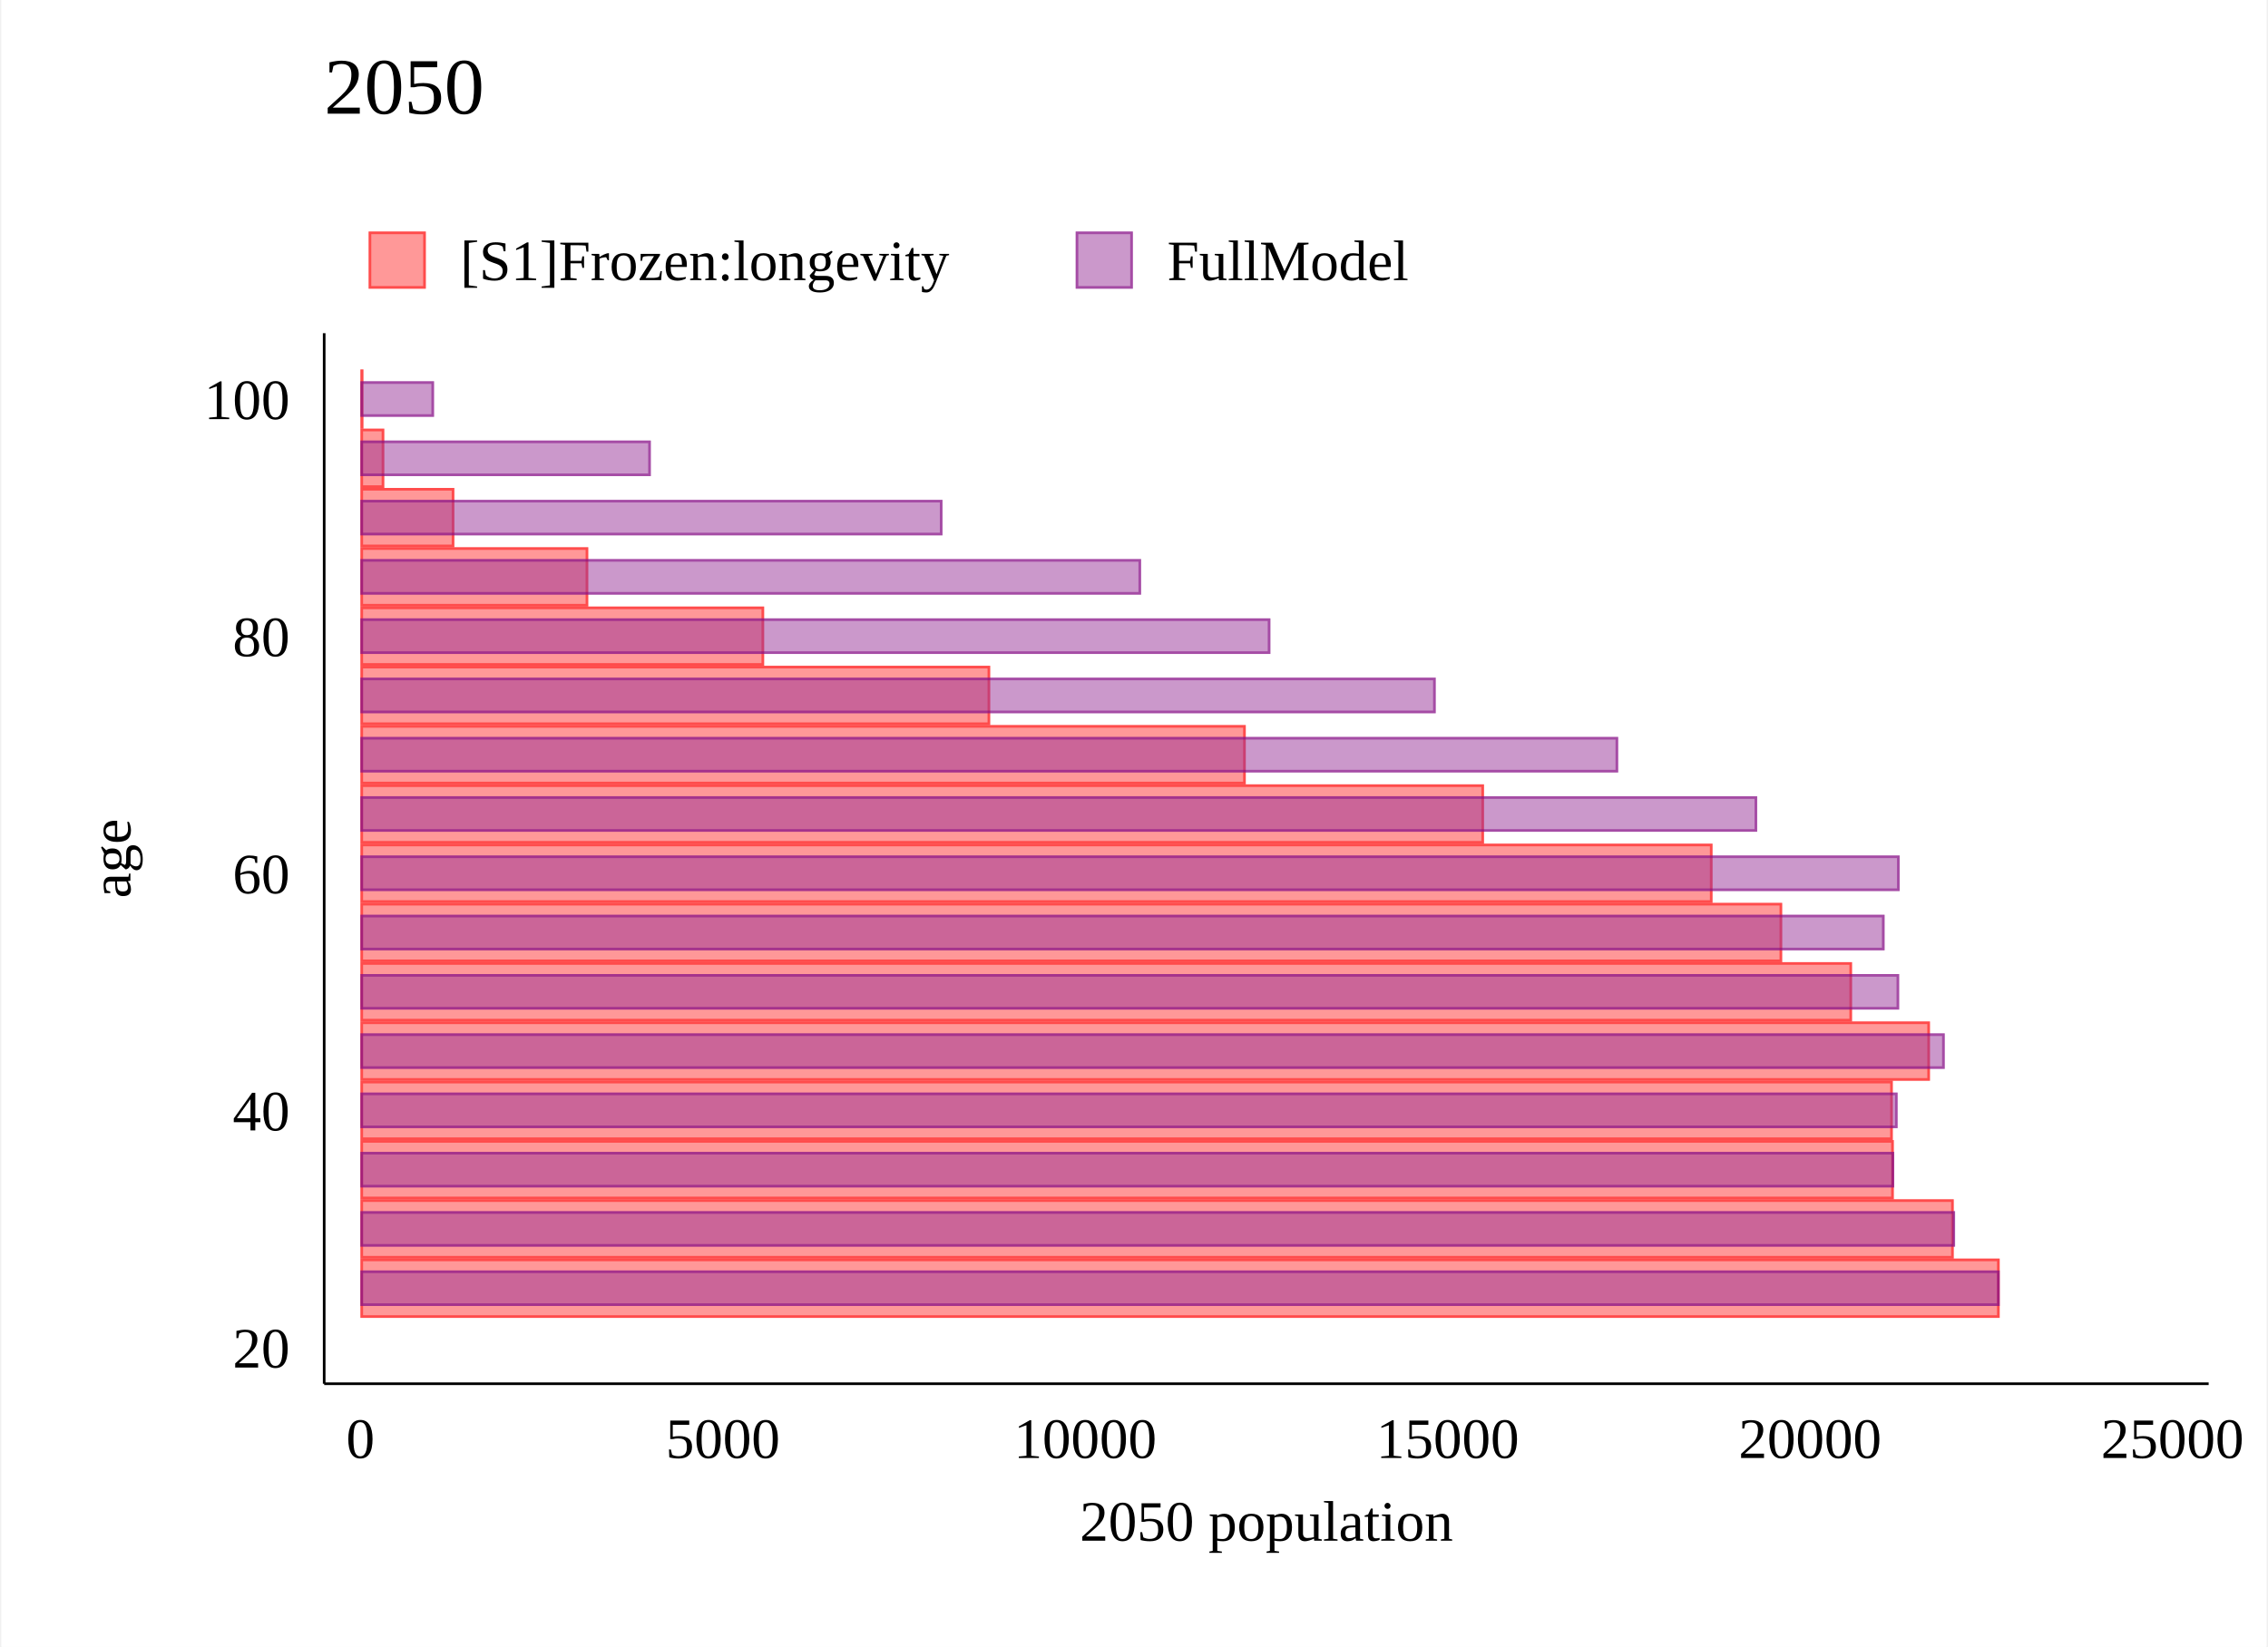
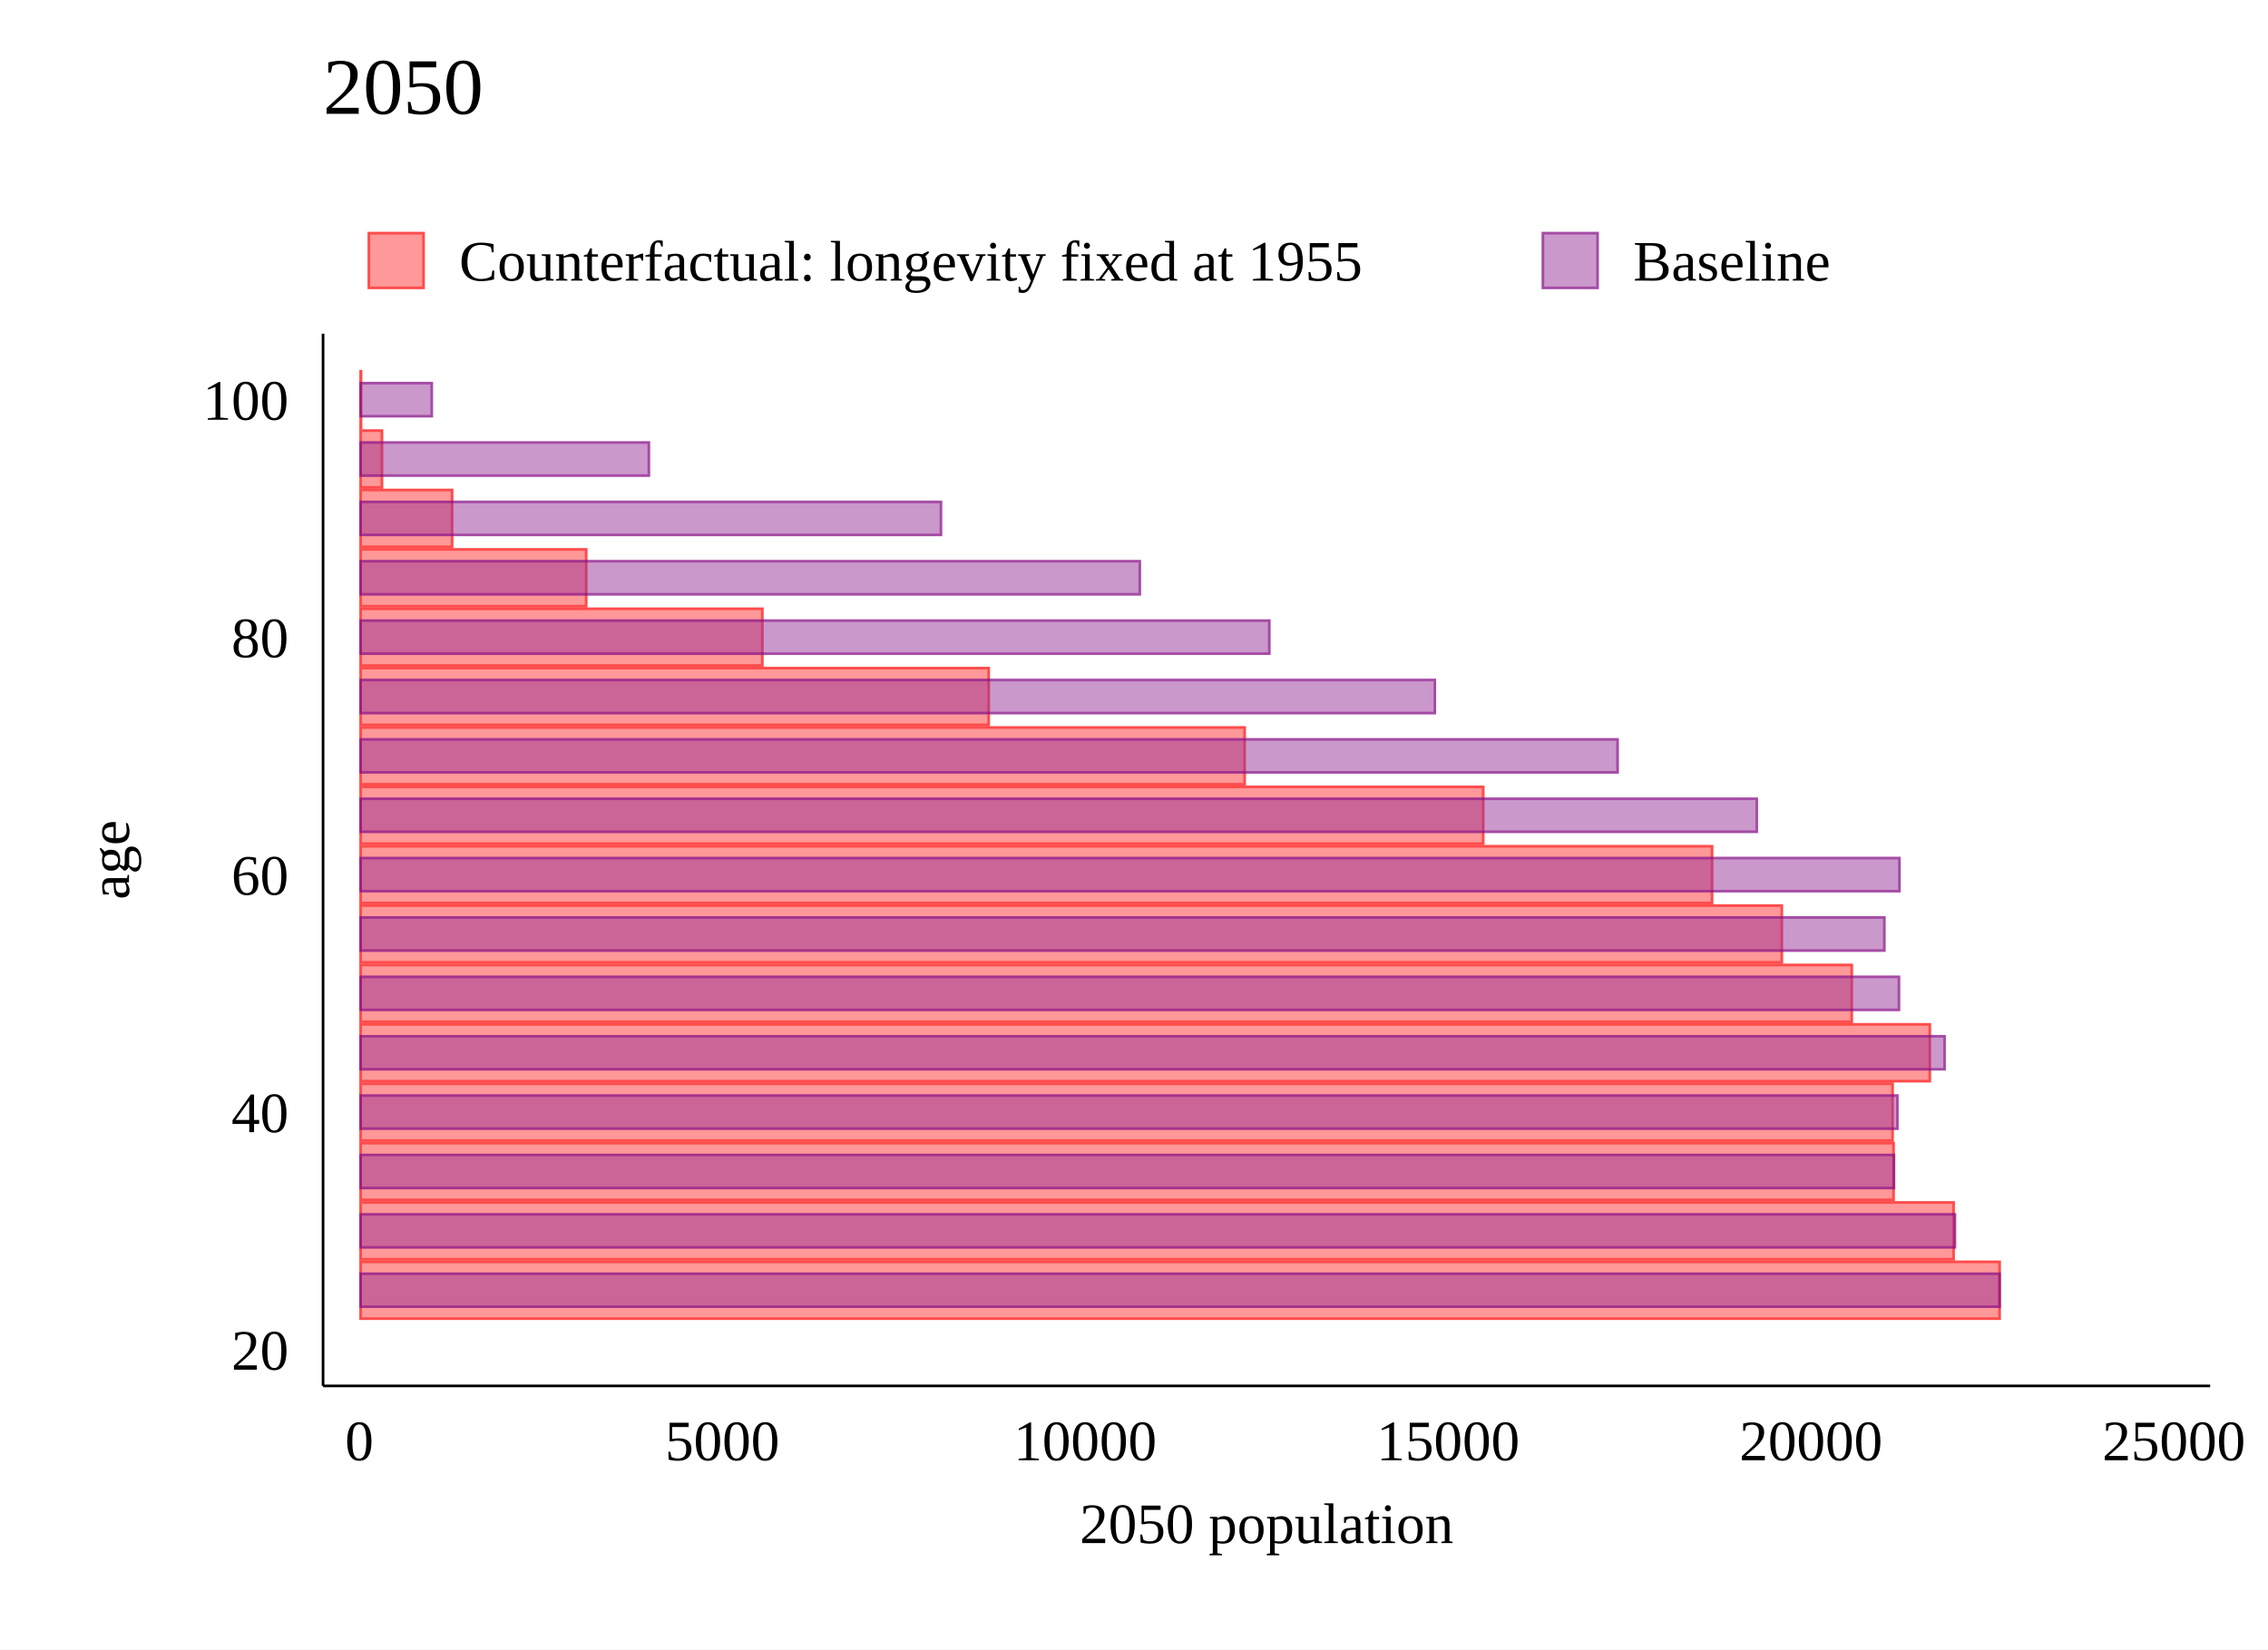
- <svg xmlns="http://www.w3.org/2000/svg" version="1.1" width="3.58in" height="2.60in" viewBox="0 0 2574 1872">
+ <svg xmlns="http://www.w3.org/2000/svg" version="1.1" width="3.575in" height="2.600in" viewBox="0 0 2574 1872">
  <rect x="0" y="0" width="2574" height="1872" style="fill:#FFFFFF;stroke:none" />
  <rect x="0.00" y="0.00" width="2573.92" height="1872.00" style="fill:#FFFFFF" />
  <rect x="1.50" y="1.50" width="2570.92" height="1869.00" style="fill:none;stroke:#FFFFFF;stroke-width:3.00" />
  <rect x="366.63" y="378.79" width="2141.73" height="1194.29" style="fill:#FFFFFF" />
-   <rect x="368.13" y="380.29" width="2138.73" height="1191.29" style="fill:none;stroke:#FFFFFF;stroke-width:3.00" />
+   <rect x="368.13" y="380.29" width="2138.73" height="1191.29" style="fill:none;stroke:#FFFFFF;stroke-opacity:0.00;stroke-width:3.00" />
  <rect x="407.82" y="1430.79" width="1863.01" height="67.41" style="fill:#FF3333;fill-opacity:0.50" />
  <rect x="409.32" y="1432.29" width="1860.01" height="64.41" style="fill:none;stroke:#FF0000;stroke-opacity:0.50;stroke-width:3.00" />
  <rect x="407.82" y="1363.38" width="1810.81" height="67.41" style="fill:#FF3333;fill-opacity:0.50" />
  <rect x="409.32" y="1364.88" width="1807.81" height="64.41" style="fill:none;stroke:#FF0000;stroke-opacity:0.50;stroke-width:3.00" />
  <rect x="407.82" y="1296.05" width="1742.68" height="67.33" style="fill:#FF3333;fill-opacity:0.50" />
  <rect x="409.32" y="1297.55" width="1739.68" height="64.33" style="fill:none;stroke:#FF0000;stroke-opacity:0.50;stroke-width:3.00" />
  <rect x="407.82" y="1228.64" width="1741.55" height="67.41" style="fill:#FF3333;fill-opacity:0.50" />
  <rect x="409.32" y="1230.14" width="1738.55" height="64.41" style="fill:none;stroke:#FF0000;stroke-opacity:0.50;stroke-width:3.00" />
  <rect x="407.82" y="1161.23" width="1783.78" height="67.41" style="fill:#FF3333;fill-opacity:0.50" />
  <rect x="409.32" y="1162.73" width="1780.78" height="64.41" style="fill:none;stroke:#FF0000;stroke-opacity:0.50;stroke-width:3.00" />
  <rect x="407.82" y="1093.82" width="1695.22" height="67.41" style="fill:#FF3333;fill-opacity:0.50" />
  <rect x="409.32" y="1095.32" width="1692.22" height="64.41" style="fill:none;stroke:#FF0000;stroke-opacity:0.50;stroke-width:3.00" />
  <rect x="407.82" y="1026.41" width="1615.83" height="67.41" style="fill:#FF3333;fill-opacity:0.50" />
  <rect x="409.32" y="1027.91" width="1612.83" height="64.41" style="fill:none;stroke:#FF0000;stroke-opacity:0.50;stroke-width:3.00" />
  <rect x="407.82" y="959.09" width="1536.68" height="67.33" style="fill:#FF3333;fill-opacity:0.50" />
  <rect x="409.32" y="960.59" width="1533.68" height="64.33" style="fill:none;stroke:#FF0000;stroke-opacity:0.50;stroke-width:3.00" />
  <rect x="407.82" y="891.68" width="1276.95" height="67.41" style="fill:#FF3333;fill-opacity:0.50" />
  <rect x="409.32" y="893.18" width="1273.95" height="64.41" style="fill:none;stroke:#FF0000;stroke-opacity:0.50;stroke-width:3.00" />
  <rect x="407.82" y="824.27" width="1006.19" height="67.41" style="fill:#FF3333;fill-opacity:0.50" />
  <rect x="409.32" y="825.77" width="1003.19" height="64.41" style="fill:none;stroke:#FF0000;stroke-opacity:0.50;stroke-width:3.00" />
  <rect x="407.82" y="756.86" width="715.73" height="67.41" style="fill:#FF3333;fill-opacity:0.50" />
  <rect x="409.32" y="758.36" width="712.73" height="64.41" style="fill:none;stroke:#FF0000;stroke-opacity:0.50;stroke-width:3.00" />
  <rect x="407.82" y="689.53" width="458.82" height="67.33" style="fill:#FF3333;fill-opacity:0.50" />
  <rect x="409.32" y="691.03" width="455.82" height="64.33" style="fill:none;stroke:#FF0000;stroke-opacity:0.50;stroke-width:3.00" />
  <rect x="407.82" y="622.12" width="258.93" height="67.41" style="fill:#FF3333;fill-opacity:0.50" />
  <rect x="409.32" y="623.62" width="255.93" height="64.41" style="fill:none;stroke:#FF0000;stroke-opacity:0.50;stroke-width:3.00" />
  <rect x="407.82" y="554.71" width="106.74" height="67.41" style="fill:#FF3333;fill-opacity:0.50" />
  <rect x="409.32" y="556.21" width="103.74" height="64.41" style="fill:none;stroke:#FF0000;stroke-opacity:0.50;stroke-width:3.00" />
  <rect x="407.82" y="487.31" width="27.11" height="67.41" style="fill:#FF3333;fill-opacity:0.50" />
  <rect x="409.32" y="488.81" width="24.11" height="64.41" style="fill:none;stroke:#FF0000;stroke-opacity:0.50;stroke-width:3.00" />
  <rect x="407.82" y="419.98" width="3.38" height="67.33" style="fill:#FF3333;fill-opacity:0.50" />
  <rect x="409.32" y="421.48" width="0.38" height="64.33" style="fill:none;stroke:#FF0000;stroke-opacity:0.50;stroke-width:3.00" />
  <rect x="407.82" y="1444.30" width="1863.01" height="40.38" style="fill:#993399;fill-opacity:0.50" />
  <rect x="409.32" y="1445.80" width="1860.01" height="37.38" style="fill:none;stroke:#800080;stroke-opacity:0.50;stroke-width:3.00" />
  <rect x="407.82" y="1376.89" width="1812.34" height="40.38" style="fill:#993399;fill-opacity:0.50" />
  <rect x="409.32" y="1378.39" width="1809.34" height="37.38" style="fill:none;stroke:#800080;stroke-opacity:0.50;stroke-width:3.00" />
  <rect x="407.82" y="1309.48" width="1743.16" height="40.46" style="fill:#993399;fill-opacity:0.50" />
  <rect x="409.32" y="1310.98" width="1740.16" height="37.46" style="fill:none;stroke:#800080;stroke-opacity:0.50;stroke-width:3.00" />
  <rect x="407.82" y="1242.07" width="1747.02" height="40.46" style="fill:#993399;fill-opacity:0.50" />
  <rect x="409.32" y="1243.57" width="1744.02" height="37.46" style="fill:none;stroke:#800080;stroke-opacity:0.50;stroke-width:3.00" />
  <rect x="407.82" y="1174.75" width="1800.59" height="40.38" style="fill:#993399;fill-opacity:0.50" />
  <rect x="409.32" y="1176.25" width="1797.59" height="37.38" style="fill:none;stroke:#800080;stroke-opacity:0.50;stroke-width:3.00" />
  <rect x="407.82" y="1107.34" width="1748.79" height="40.38" style="fill:#993399;fill-opacity:0.50" />
  <rect x="409.32" y="1108.84" width="1745.79" height="37.38" style="fill:none;stroke:#800080;stroke-opacity:0.50;stroke-width:3.00" />
  <rect x="407.82" y="1039.93" width="1732.22" height="40.46" style="fill:#993399;fill-opacity:0.50" />
  <rect x="409.32" y="1041.43" width="1729.22" height="37.46" style="fill:none;stroke:#800080;stroke-opacity:0.50;stroke-width:3.00" />
  <rect x="407.82" y="972.52" width="1749.35" height="40.46" style="fill:#993399;fill-opacity:0.50" />
  <rect x="409.32" y="974.02" width="1746.35" height="37.46" style="fill:none;stroke:#800080;stroke-opacity:0.50;stroke-width:3.00" />
  <rect x="407.82" y="905.19" width="1587.43" height="40.38" style="fill:#993399;fill-opacity:0.50" />
  <rect x="409.32" y="906.69" width="1584.43" height="37.38" style="fill:none;stroke:#800080;stroke-opacity:0.50;stroke-width:3.00" />
  <rect x="407.82" y="837.78" width="1429.45" height="40.38" style="fill:#993399;fill-opacity:0.50" />
  <rect x="409.32" y="839.28" width="1426.45" height="37.38" style="fill:none;stroke:#800080;stroke-opacity:0.50;stroke-width:3.00" />
  <rect x="407.82" y="770.37" width="1222.09" height="40.46" style="fill:#993399;fill-opacity:0.50" />
  <rect x="409.32" y="771.87" width="1219.09" height="37.46" style="fill:none;stroke:#800080;stroke-opacity:0.50;stroke-width:3.00" />
  <rect x="407.82" y="702.97" width="1034.18" height="40.46" style="fill:#993399;fill-opacity:0.50" />
  <rect x="409.32" y="704.47" width="1031.18" height="37.46" style="fill:none;stroke:#800080;stroke-opacity:0.50;stroke-width:3.00" />
  <rect x="407.82" y="635.56" width="887.23" height="40.46" style="fill:#993399;fill-opacity:0.50" />
  <rect x="409.32" y="637.06" width="884.23" height="37.46" style="fill:none;stroke:#800080;stroke-opacity:0.50;stroke-width:3.00" />
  <rect x="407.82" y="568.23" width="661.52" height="40.38" style="fill:#993399;fill-opacity:0.50" />
  <rect x="409.32" y="569.73" width="658.52" height="37.38" style="fill:none;stroke:#800080;stroke-opacity:0.50;stroke-width:3.00" />
  <rect x="407.82" y="500.82" width="330.04" height="40.46" style="fill:#993399;fill-opacity:0.50" />
  <rect x="409.32" y="502.32" width="327.04" height="37.46" style="fill:none;stroke:#800080;stroke-opacity:0.50;stroke-width:3.00" />
  <rect x="407.82" y="433.41" width="83.65" height="40.46" style="fill:#993399;fill-opacity:0.50" />
  <rect x="409.32" y="434.91" width="80.65" height="37.46" style="fill:none;stroke:#800080;stroke-opacity:0.50;stroke-width:3.00" />
  <line x1="366.63" y1="1573.08" x2="366.63" y2="378.79" style="stroke:#000000;stroke-width:3.00" />
  <text x="327.62" y="1554.67" style="font-family:'Times New Roman';font-size:64.99px;fill:#000000" text-anchor="end">20</text>
  <text x="327.62" y="1285.11" style="font-family:'Times New Roman';font-size:64.99px;fill:#000000" text-anchor="end">40</text>
  <text x="327.62" y="1015.56" style="font-family:'Times New Roman';font-size:64.99px;fill:#000000" text-anchor="end">60</text>
  <text x="327.62" y="746.00" style="font-family:'Times New Roman';font-size:64.99px;fill:#000000" text-anchor="end">80</text>
  <text x="327.62" y="476.45" style="font-family:'Times New Roman';font-size:64.99px;fill:#000000" text-anchor="end">100</text>
  <text x="146.40" y="975.90" style="font-family:'Times New Roman';font-size:64.99px;fill:#000000" transform="rotate(-90 146.40,975.90)" text-anchor="middle">age</text>
  <line x1="366.63" y1="1573.08" x2="2508.36" y2="1573.08" style="stroke:#000000;stroke-width:3.00" />
  <text x="407.82" y="1657.47" style="font-family:'Times New Roman';font-size:64.99px;fill:#000000" text-anchor="middle">0</text>
  <text x="819.74" y="1657.47" style="font-family:'Times New Roman';font-size:64.99px;fill:#000000" text-anchor="middle">5000</text>
  <text x="1231.58" y="1657.47" style="font-family:'Times New Roman';font-size:64.99px;fill:#000000" text-anchor="middle">10000</text>
  <text x="1643.50" y="1657.47" style="font-family:'Times New Roman';font-size:64.99px;fill:#000000" text-anchor="middle">15000</text>
  <text x="2055.34" y="1657.47" style="font-family:'Times New Roman';font-size:64.99px;fill:#000000" text-anchor="middle">20000</text>
  <text x="2467.18" y="1657.47" style="font-family:'Times New Roman';font-size:64.99px;fill:#000000" text-anchor="middle">25000</text>
  <text x="1437.50" y="1751.51" style="font-family:'Times New Roman';font-size:64.99px;fill:#000000" text-anchor="middle">2050 population</text>
-   <rect x="389.08" y="235.13" width="1250.00" height="121.14" style="fill:#FFFFFF" />
-   <rect x="390.58" y="236.63" width="1247.00" height="118.14" style="fill:none;stroke:#FFFFFF;stroke-width:3.00" />
+   <rect x="389.08" y="235.13" width="1748.55" height="121.14" style="fill:#FFFFFF" />
+   <rect x="390.58" y="236.63" width="1745.55" height="118.14" style="fill:none;stroke:#FFFFFF;stroke-opacity:0.00;stroke-width:3.00" />
  <rect x="417.15" y="263.20" width="64.99" height="65.00" style="fill:#FF3333;fill-opacity:0.50" />
  <rect x="418.65" y="264.70" width="61.99" height="62.00" style="fill:none;stroke:#FF0000;stroke-opacity:0.50;stroke-width:3.00" />
-   <rect x="1220.72" y="263.20" width="64.99" height="65.00" style="fill:#993399;fill-opacity:0.50" />
-   <rect x="1222.22" y="264.70" width="61.99" height="62.00" style="fill:none;stroke:#800080;stroke-opacity:0.50;stroke-width:3.00" />
-   <text x="521.15" y="318.47" style="font-family:'Times New Roman';font-size:64.99px;fill:#000000">[S1]Frozen:longevity</text>
-   <text x="1324.73" y="318.47" style="font-family:'Times New Roman';font-size:64.99px;fill:#000000">FullModel</text>
+   <rect x="1749.60" y="263.20" width="64.99" height="65.00" style="fill:#993399;fill-opacity:0.50" />
+   <rect x="1751.10" y="264.70" width="61.99" height="62.00" style="fill:none;stroke:#800080;stroke-opacity:0.50;stroke-width:3.00" />
+   <text x="521.15" y="318.47" style="font-family:'Times New Roman';font-size:64.99px;fill:#000000">Counterfactual: longevity fixed at 1955</text>
+   <text x="1853.60" y="318.47" style="font-family:'Times New Roman';font-size:64.99px;fill:#000000">Baseline</text>
  <text x="366.63" y="129.20" style="font-family:'Times New Roman';font-size:90.97px;fill:#000000">2050</text>
</svg>
